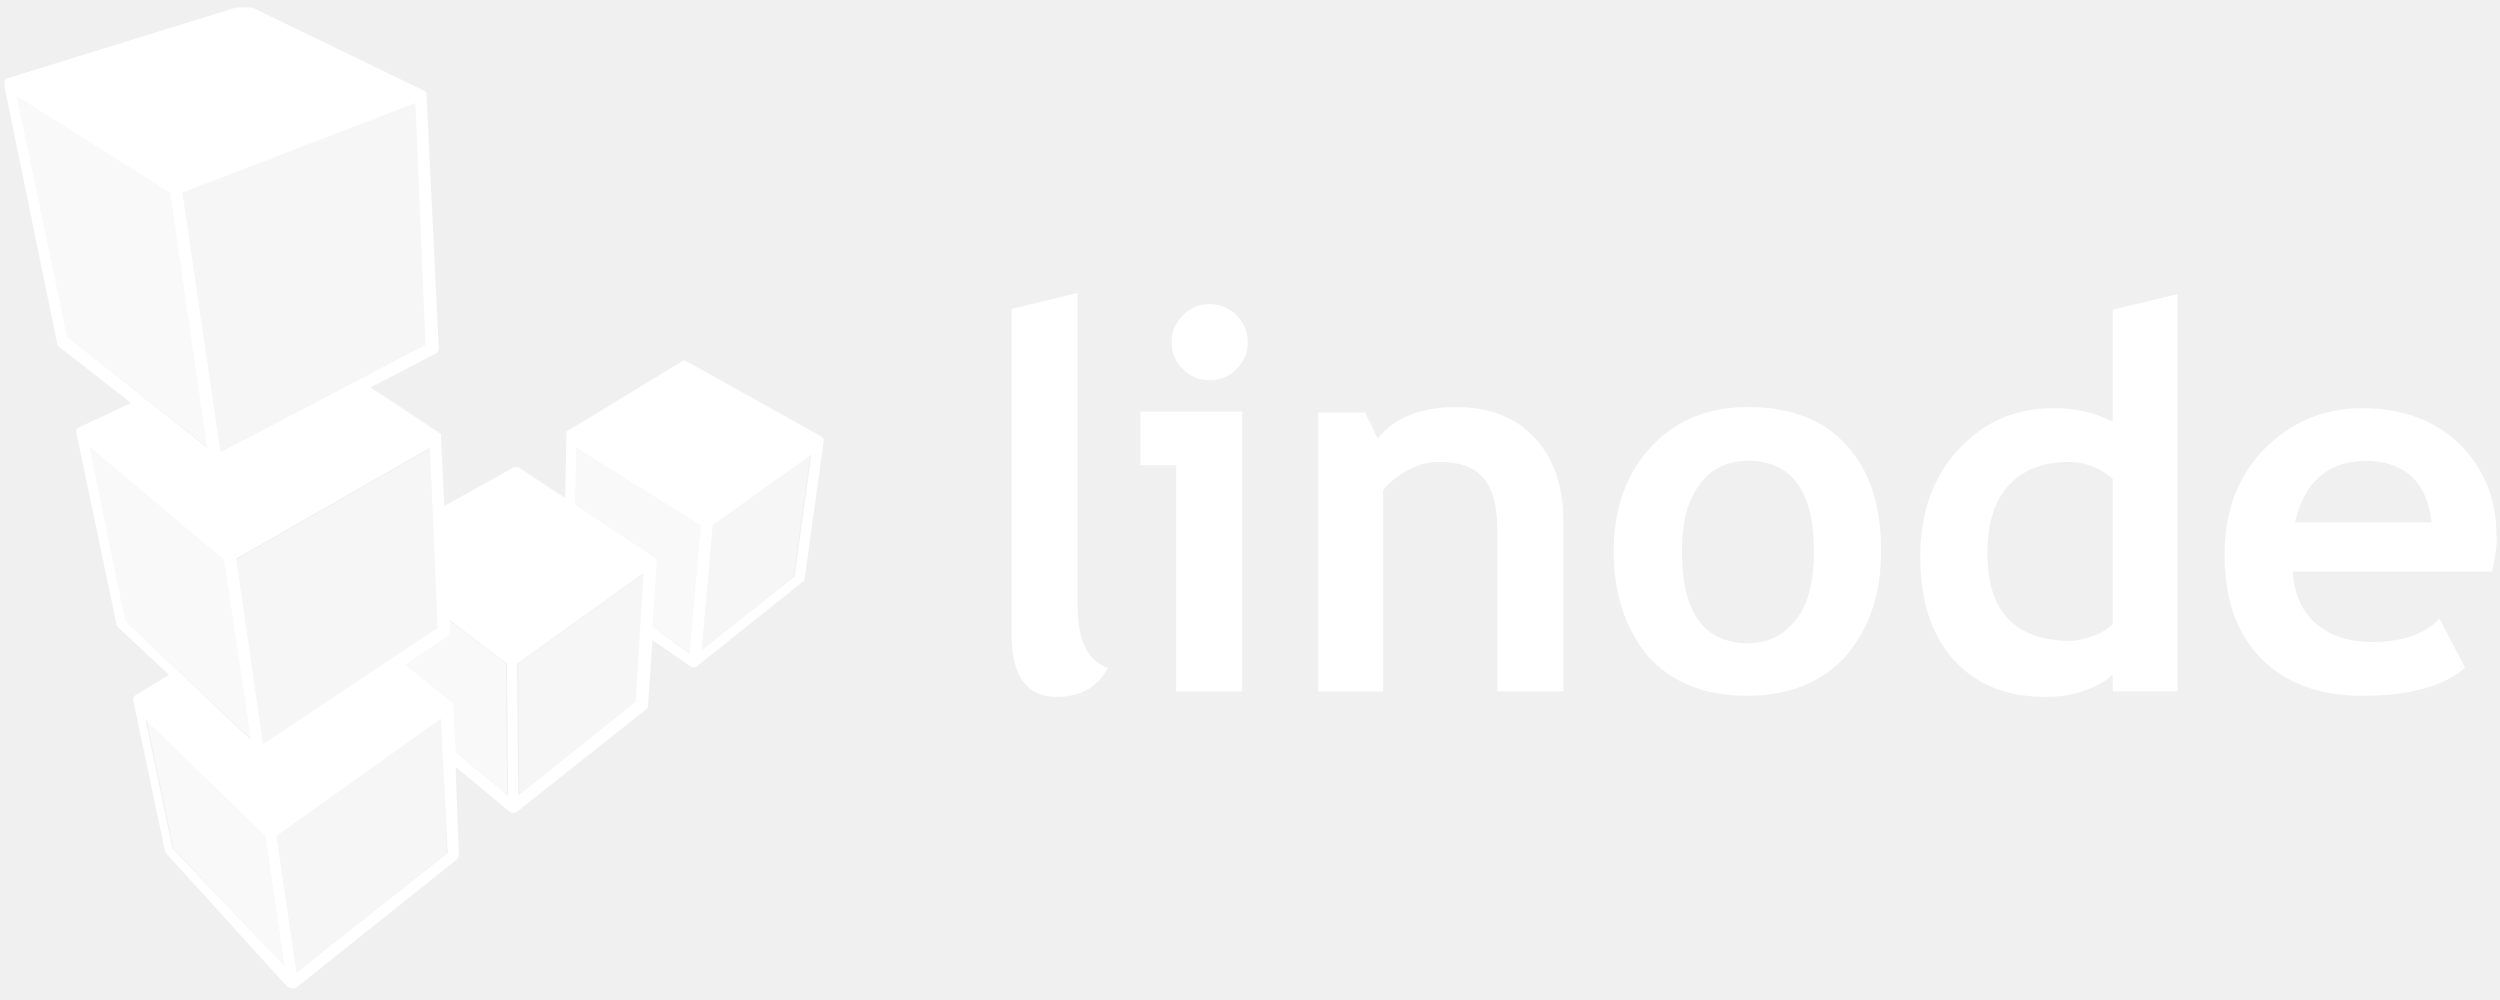
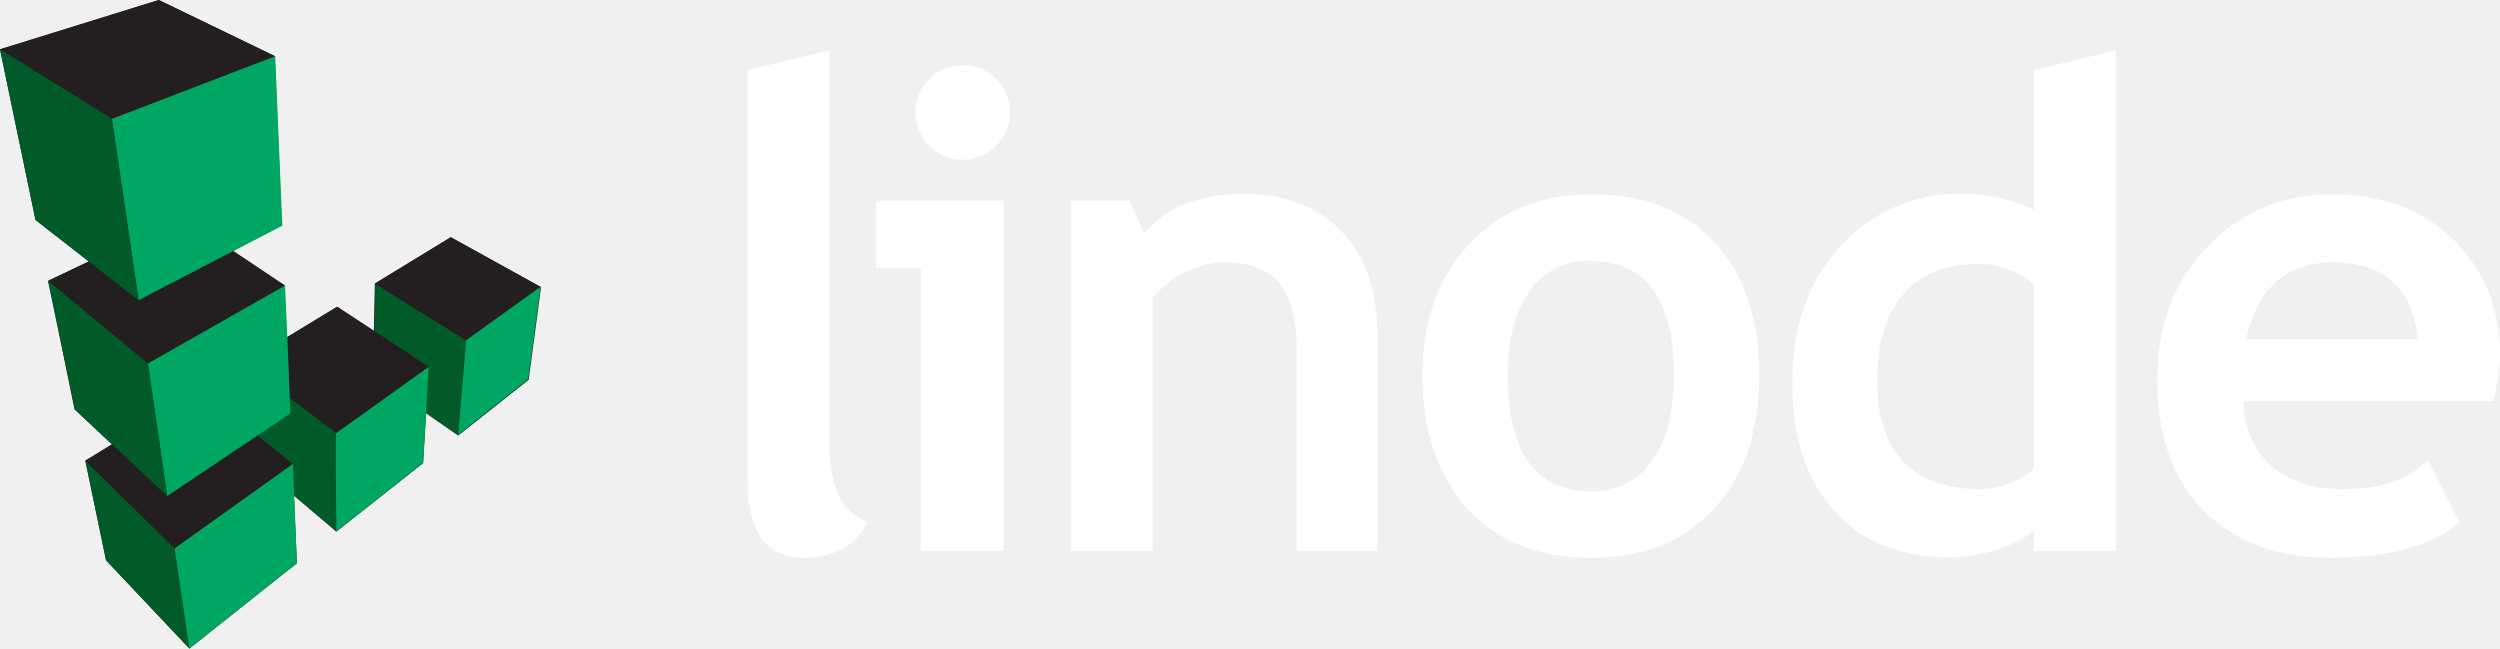
- <svg xmlns="http://www.w3.org/2000/svg" fill="none" height="80" viewBox="0 0 200 80" width="200">
-   <clipPath id="a">
-     <path d="m0 .601h200v79.208h-200z" />
-   </clipPath>
-   <g clip-path="url(#a)" fill="#fff">
-     <path d="m81.023 24.69 5.192-1.253v25.064c0 2.775.806 4.386 2.417 4.923-.806 1.522-2.148 2.327-4.118 2.327-2.327 0-3.581-1.611-3.581-4.923v-26.139zm13.069 30.614v-18.082h-2.865v-4.297h8.146v22.379zm2.686-30.972c.806 0 1.522.269 2.148.895.627.627.895 1.343.895 2.148 0 .806-.269 1.522-.895 2.148s-1.343.895-2.148.895c-.806 0-1.522-.269-2.148-.895s-.895-1.343-.895-2.148c0-.806.269-1.522.895-2.148.627-.627 1.343-.895 2.148-.895zm23.006 30.972v-12.89c0-1.88-.358-3.312-1.074-4.118-.716-.895-1.88-1.343-3.581-1.343-.806 0-1.611.179-2.417.627-.895.448-1.522.985-2.059 1.611v16.113h-5.192v-22.289h3.76l.985 2.059c1.432-1.701 3.491-2.506 6.266-2.506 2.685 0 4.744.806 6.266 2.417 1.522 1.611 2.327 3.849 2.327 6.624v13.696zm9.309-11.19c0-3.401.985-6.176 2.954-8.325 1.97-2.148 4.566-3.223 7.788-3.223 3.402 0 5.998.985 7.878 3.044 1.88 2.059 2.775 4.834 2.775 8.414 0 3.581-.985 6.356-2.865 8.504-1.88 2.059-4.476 3.133-7.877 3.133-3.402 0-5.998-1.074-7.878-3.133-1.79-2.148-2.775-4.923-2.775-8.415zm5.461 0c0 4.923 1.79 7.34 5.281 7.34 1.612 0 2.865-.627 3.849-1.88.985-1.253 1.433-3.133 1.433-5.46 0-4.834-1.791-7.251-5.282-7.251-1.611 0-2.954.627-3.849 1.88-.985 1.253-1.432 3.043-1.432 5.371zm34.463 11.19v-1.343c-.447.448-1.163.895-2.148 1.253-.985.358-2.059.537-3.223.537-3.133 0-5.55-.985-7.34-2.954-1.79-1.969-2.685-4.744-2.685-8.236s.984-6.356 3.043-8.594 4.566-3.312 7.699-3.312c1.7 0 3.222.358 4.654 1.074v-8.951l5.192-1.253v31.778zm0-17.008c-1.074-.895-2.238-1.343-3.491-1.343-2.059 0-3.67.627-4.834 1.88-1.163 1.253-1.7 3.133-1.7 5.46 0 4.655 2.238 6.982 6.713 6.982.537 0 1.074-.179 1.88-.448.716-.269 1.164-.627 1.432-.895zm30.346 7.43h-15.934c.09 1.79.716 3.133 1.791 4.118 1.163.985 2.596 1.522 4.565 1.522 2.327 0 4.207-.627 5.371-1.88l2.059 3.939c-1.791 1.522-4.566 2.238-8.236 2.238-3.401 0-6.087-.985-8.056-2.954-1.969-1.969-2.954-4.744-2.954-8.325 0-3.491 1.074-6.356 3.222-8.504 2.149-2.148 4.745-3.223 7.788-3.223 3.223 0 5.819.985 7.788 2.865 1.97 1.969 2.954 4.386 2.954 7.34.09.627-.089 1.522-.358 2.865zm-15.755-3.939h10.921c-.358-3.223-2.148-4.923-5.371-4.923-2.954.089-4.833 1.701-5.55 4.923z" />
-     <path d="m56.048 41.91-.895 10.294-2.954-2.059.358-5.192v-.09-.089l-.089-.089-.089-.089-6.356-4.207.089-4.565zm-15.576 11.19-4.565-3.491v.806c0 .179-.09.358-.179.448l-3.402 2.327 3.76 3.043.089.089v.179l.179 3.581 4.207 3.491zm-28.734 4.476 2.148 10.294 8.862 9.399-1.522-10.384zm8.325 1.522-2.148-14.412-10.742-8.951 2.865 13.964zm-3.402-23.274-2.954-20.41-12.353-7.698 4.028 19.246z" opacity=".6" />
-     <path d="m64.82 36.36-1.343 9.757-7.34 5.908.895-10.026zm-23.363 16.739.089 10.563 9.399-7.519.627-10.294zm-6.087 4.297-13.248 9.489 1.611 10.921 11.995-9.578zm-.358-7.161-.627-14.322-15.486 8.862 2.148 14.86zm-.985-22.647-.806-19.335-18.619 7.161 3.043 20.768z" opacity=".4" />
-     <path d="m65.894 35.285c0-.089 0-.089 0 0v-.179s0-.089-.089-.089c0 0-.089 0-.089-.089l-10.742-5.998c-.179-.089-.358-.089-.448 0l-9.131 5.55h-.089v.537l-.089 4.834-3.67-2.417c-.179-.089-.358-.089-.537 0l-5.46 3.043-.269-5.371v-.089-.089-.09-.089-.089h-.089l-5.55-3.67 5.192-2.686c.179-.089.269-.269.269-.448l-.985-20.32v-.09s0-.09-.089-.09c0 0 0-.09-.089-.09l-14.054-6.803c-.089-.09-.179-.09-.269-.09l-19.067 5.908s-.09 0-.09.09c0 0-.09 0-.09.09v.537l4.207 20.499c0 .089.09.179.179.269l5.729 4.476-4.207 1.969s-.09 0-.09.089c0 0 0 .09-.09.09v.179l3.223 15.397c0 .089.09.179.179.269l4.028 3.76-2.685 1.611-.09.09s0 .089-.089.089v.269l2.506 11.906c0 .089.089.179.089.269l9.757 10.742h.089s.089 0 .089.089h.448l12.89-10.294c.089-.089.179-.269.179-.358l-.269-7.072 4.297 3.581s.09 0 .09.089h.448l10.384-8.236c.089-.089.179-.179.179-.358l.358-5.192 3.133 2.148h.358s.089 0 .089-.09l8.415-6.714c.089-.089.179-.179.179-.269l1.522-11.01c0 .089 0 .089 0 0zm-9.757 16.739.895-10.026 7.877-5.639-1.343 9.757zm-3.939-1.88.358-5.192v-.089-.089l-.089-.09-.089-.089-6.356-4.207.089-4.565 9.936 6.177-.895 10.294zm-1.343 5.997-9.399 7.519-.09-10.563 10.115-7.251zm-15.039 12.085-12.085 9.578-1.611-10.921 13.159-9.399zm-22.021-.358-2.148-10.294 9.578 9.31 1.522 10.384zm-.179-52.456 2.954 20.41-11.189-8.862-4.028-19.246zm19.604-7.161.806 19.335-16.381 8.594-3.043-20.768zm1.79 41.983-13.964 9.31-2.148-14.86 15.486-8.862zm-17.097-5.46 2.148 14.412-10.026-9.489-2.864-13.964zm18.351 11.726v-.089-.089l-.09-.089-3.76-3.044 3.402-2.327c.179-.089.179-.269.179-.448v-.806l4.565 3.491.089 10.563-4.207-3.491z" />
+ <svg xmlns="http://www.w3.org/2000/svg" enable-background="new 0 0 506.9 131.5" viewBox="0 0 506.9 131.5">
+   <g fill="#fff">
+     <path d="m151.6 14.2 16.6-4v79.9c0 8.8 2.6 14 7.8 15.7-2.6 4.9-6.9 7.3-13.1 7.3-7.5 0-11.3-5.2-11.3-15.7z" />
+     <path d="m186.7 111.7v-57.4h-9.1v-13.6h25.9v71zm8.5-98.5c5.3 0 9.6 4.3 9.6 9.6s-4.3 9.6-9.6 9.6-9.6-4.3-9.6-9.6c0-5.3 4.3-9.6 9.6-9.6z" />
+     <path d="m262.9 111.7v-41c0-6.1-1.2-10.5-3.5-13.3s-6.1-4.2-11.4-4.2c-2.7.1-5.4.8-7.8 2.1-2.5 1.2-4.7 2.9-6.5 5.1v51.3h-16.6v-71h11.9l3 6.6c4.5-5.3 11.2-8 20-8 8.4 0 15.1 2.5 20 7.6s7.3 12.1 7.3 21.2v43.6z" />
+     <path d="m288.4 76.1c0-10.8 3.1-19.7 9.4-26.5s14.5-10.2 24.8-10.2c10.8 0 19.2 3.3 25.1 9.8 6 6.5 9 15.5 9 26.9 0 11.3-3 20.3-9.1 27s-14.4 10-25 10c-10.8 0-19.2-3.4-25.2-10.1-6-6.8-9-15.8-9-26.9zm17.3 0c0 15.6 5.6 23.5 16.9 23.5 4.9.2 9.5-2.1 12.3-6.1 3-4.1 4.5-9.8 4.5-17.4 0-15.4-5.6-23.1-16.9-23.2-4.9-.2-9.5 2.1-12.3 6.1-3 4.1-4.5 9.8-4.5 17.1z" />
+     <path d="m412.4 111.7v-4.3c-1.4 1.5-3.7 2.8-7 3.9s-6.7 1.7-10.1 1.7c-9.9 0-17.7-3.1-23.4-9.4s-8.5-15-8.5-26.3c0-11.2 3.3-20.4 9.8-27.4 6.2-6.9 15.2-10.8 24.5-10.6 5.1-.1 10.1 1.1 14.7 3.3v-28.4l16.6-4v101.5zm0-54c-3.1-2.7-7-4.1-11.1-4.2-6.7 0-11.8 2-15.3 6.1-3.6 4-5.3 9.8-5.4 17.4 0 14.8 7.1 22.2 21.4 22.2 2-.1 4-.6 5.9-1.4 2.3-1 3.8-1.9 4.5-2.9z" />
+     <path d="m505.5 81.3h-50.7c.3 5.7 2.2 10.1 5.8 13.2s8.4 4.7 14.5 4.7c7.6 0 13.3-2 17.2-5.9l6.4 12.7c-5.8 4.7-14.5 7.1-26.1 7.1-10.8 0-19.4-3.2-25.7-9.5s-9.5-15.2-9.5-26.6c0-11.2 3.5-20.3 10.4-27.2 6.5-6.8 15.5-10.5 24.9-10.4 10.3 0 18.6 3.1 24.8 9.2s9.4 14 9.4 23.5c-.1 3.1-.6 6.2-1.4 9.2zm-50.1-12.5h34.9c-1.2-10.4-6.9-15.6-17.2-15.6-9.5 0-15.4 5.2-17.7 15.6z" />
  </g>
+   <path d="m109.7 58.2-18.3-10.1-15.4 9.4-.2 9.6-7.5-4.9-10.2 6.2-.4-10.5-10.5-7 10-5.2c-.1 0 0 1-1.5-34.3l-23.5-11.4-32.2 10 7.2 34.6 10.8 8.4-8.2 3.9 5.3 26.1 7.6 7.1-5.4 3.3 4.2 20.2 16.9 17.9c.1-.1 1.8-1.4 21.8-17.3l-.6-13.7 8.6 7.3c.1-.1 1.8-1.4 17.6-13.9l.6-10.1 6.5 4.5c.1-.1 1.6-1.2 14.3-11.3z" fill="#221f1f" />
+   <path d="m92.9 88.2 1.6-19.2-18.4-11.5-.4 18.8z" fill="#005b28" />
+   <path d="m68.2 107.7v-19.9l-18.6-14.1 1.4 19.5z" fill="#005b28" />
+   <path d="m38.4 131.5-3-20.3-18.1-17.8 4.2 20.2z" fill="#005b28" />
+   <path d="m94.5 69 15.1-10.8-18.2-10.1-15.4 9.4zm-26.3 18.8 18.8-13.4-18.6-12.2-18.8 11.5zm-32.7 23.4 23.9-17.1-18.6-15.1-23.5 14.4zm-5.5-37.5 27.8-15.8-20.8-13.9-27.3 13zm-7.3-49.6 33.1-12.7-23.6-11.4-32.2 10z" fill="#231f20" />
+   <path d="m107.1 76.9c-14 11.1-14.3 11.3-14.2 11.3 1.7-20.1 1.6-19.2 1.6-19.2 16-11.5 15-10.8 15.1-10.8z" fill="#00a762" />
+   <path d="m85.8 93.8c-17.3 13.8-17.6 13.9-17.6 13.9-.2-20.8-.1-19.9 0-19.9 20-14.3 18.7-13.4 18.7-13.4z" fill="#00a762" />
+   <path d="m60.2 114.2c-21.7 17.2-21.9 17.3-21.8 17.3-3.1-20.9-3-20.3-3-20.3 25.5-18.2 23.9-17.1 24-17.1z" fill="#00a762" />
+   <path d="m55.8 11.4c1.5 35.4 1.4 34.3 1.5 34.3-28.7 14.9-29.3 15.2-29.2 15.2-5.5-37.6-5.5-36.8-5.4-36.8z" fill="#00a762" />
+   <path d="m57.8 57.9c1.2 26.8 1 25.9 1.1 25.9-24.8 16.7-25.1 16.8-25 16.8-4-27.6-4-26.9-3.9-26.9z" fill="#00a762" />
+   <path d="m28.1 60.9-5.4-36.8-22.7-14.1 7.2 34.6z" fill="#005b28" />
+   <path d="m33.9 100.6-3.9-26.9-20.3-16.8 5.5 26.1z" fill="#005b28" />
</svg>
